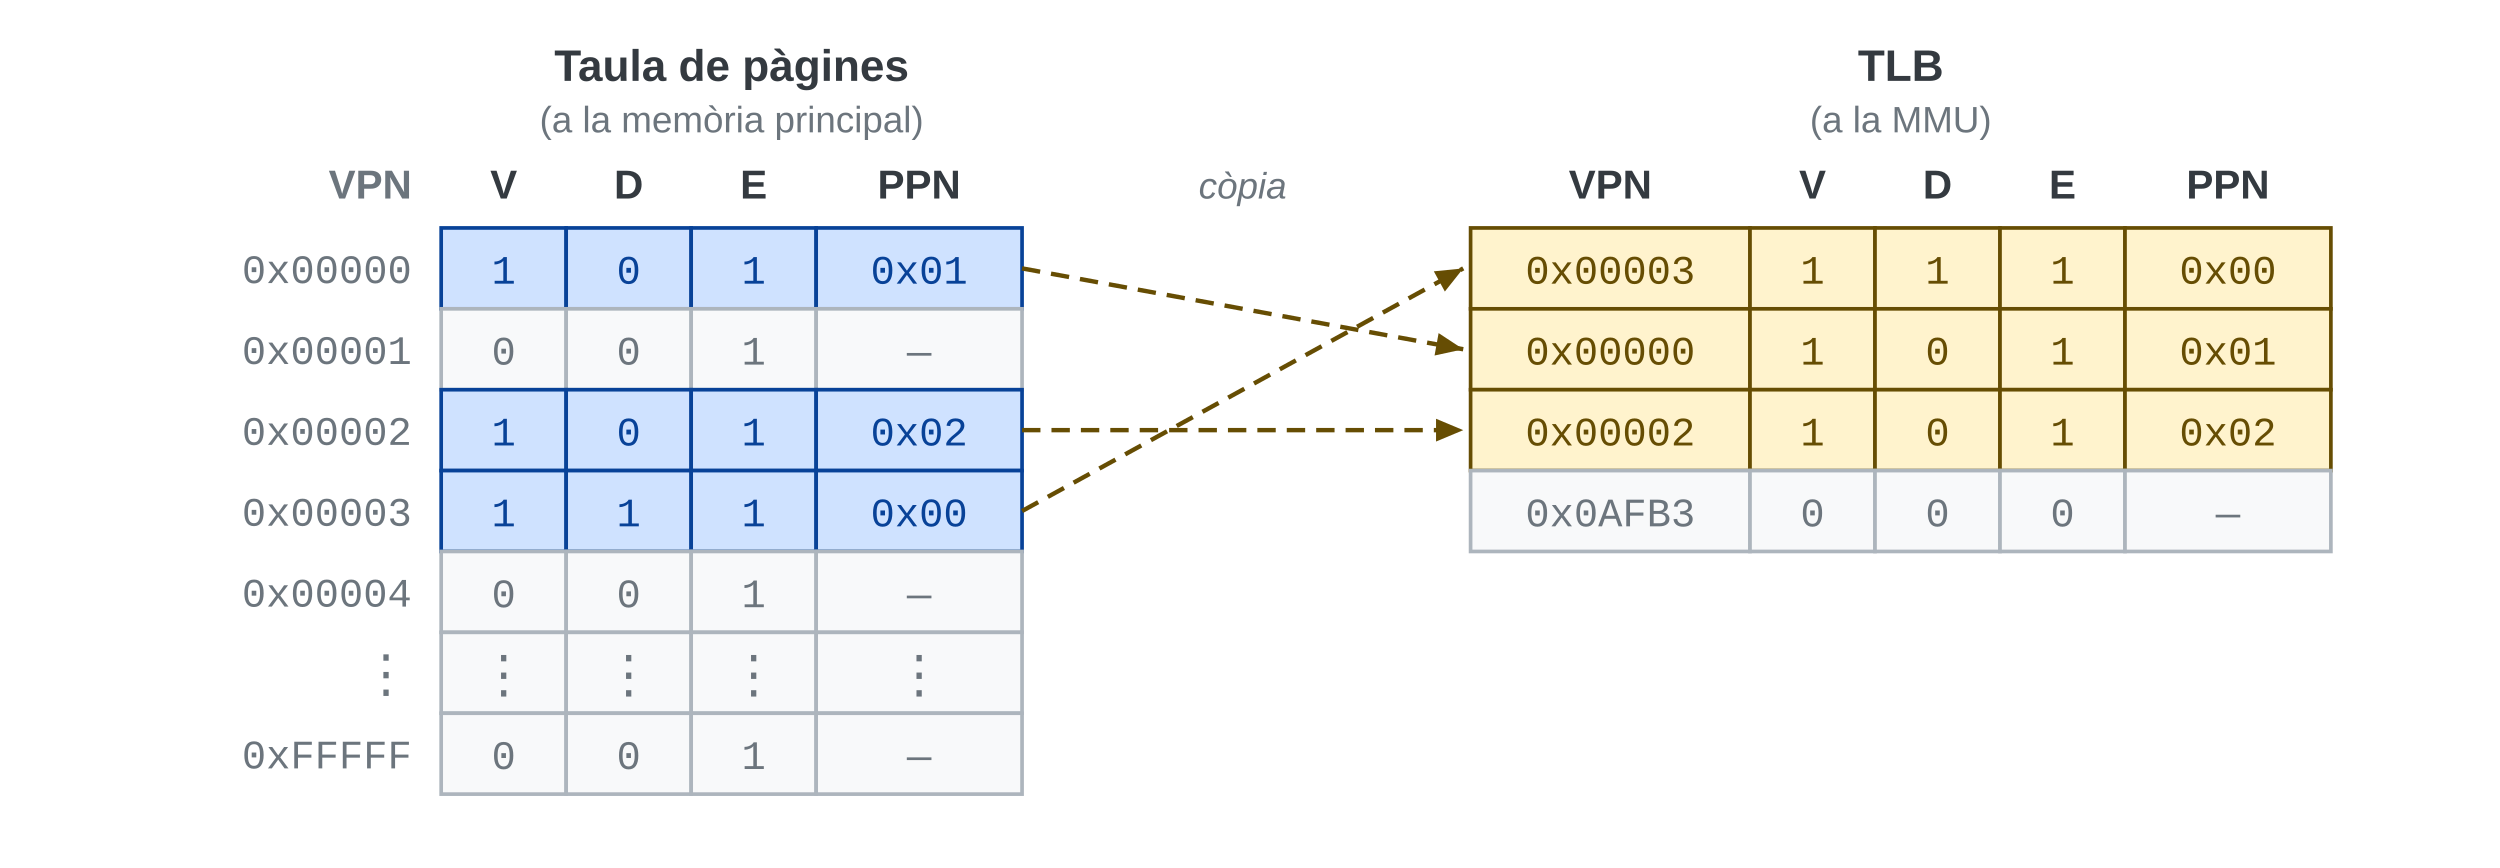
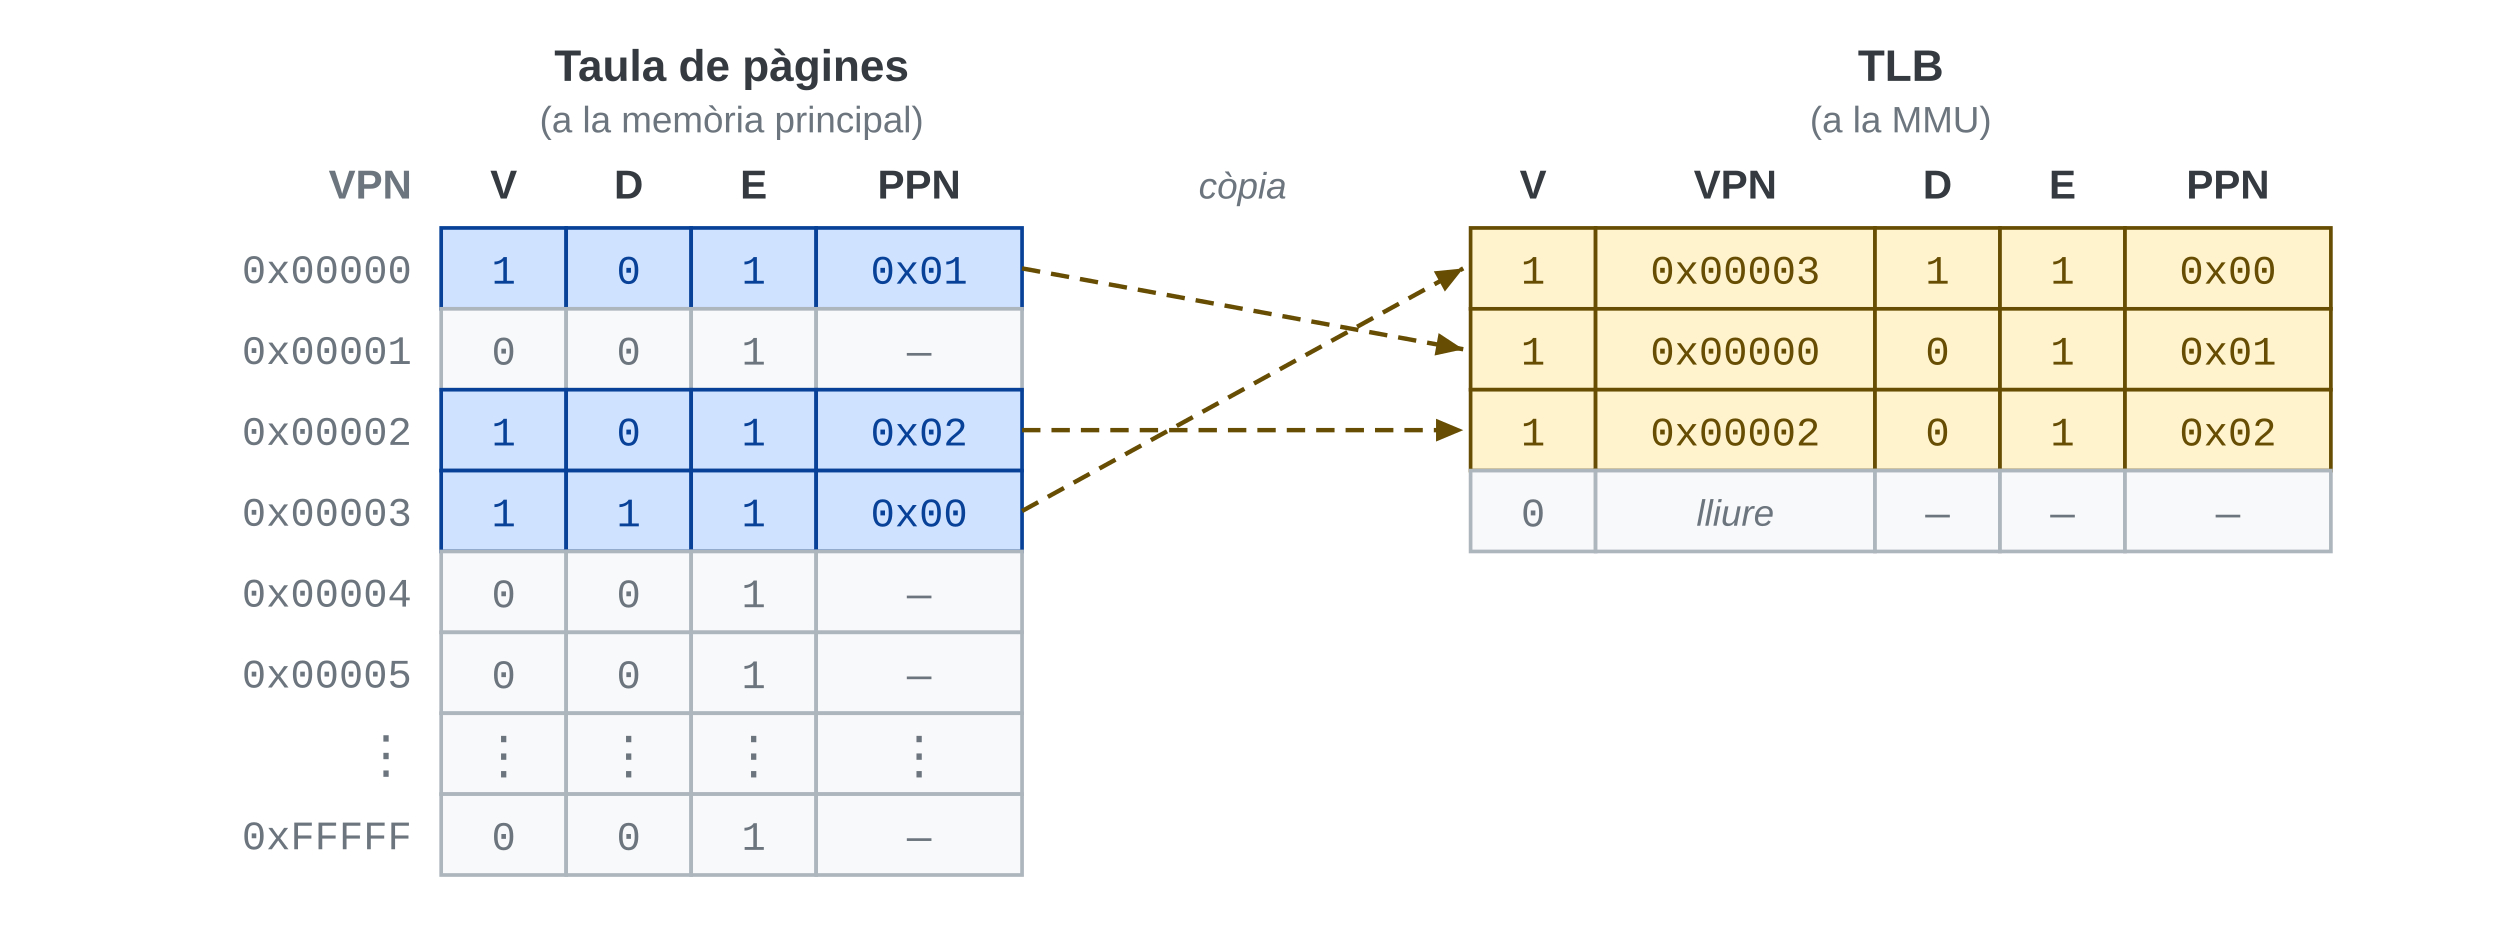
- <svg xmlns="http://www.w3.org/2000/svg" width="100%" viewBox="0 0 680 236" role="img">
+ <svg xmlns="http://www.w3.org/2000/svg" width="100%" viewBox="0 0 680 258" role="img">
  <text x="112" y="54" font-family="'Liberation Sans', Arial, Helvetica, sans-serif" font-size="11" fill="#6c757d" text-anchor="end" font-weight="bold">VPN</text>
  <text x="137.0" y="54" font-family="'Liberation Sans', Arial, Helvetica, sans-serif" font-size="11" fill="#343a40" text-anchor="middle" font-weight="bold">V</text>
  <text x="171.0" y="54" font-family="'Liberation Sans', Arial, Helvetica, sans-serif" font-size="11" fill="#343a40" text-anchor="middle" font-weight="bold">D</text>
  <text x="205.0" y="54" font-family="'Liberation Sans', Arial, Helvetica, sans-serif" font-size="11" fill="#343a40" text-anchor="middle" font-weight="bold">E</text>
  <text x="250.0" y="54" font-family="'Liberation Sans', Arial, Helvetica, sans-serif" font-size="11" fill="#343a40" text-anchor="middle" font-weight="bold">PPN</text>
  <text x="112" y="77.0" font-family="'Liberation Mono', 'Courier New', Courier, monospace" font-size="11" fill="#6c757d" text-anchor="end">0x00000</text>
  <rect x="120" y="62" width="34" height="22" fill="#cfe2ff" stroke="#084298" stroke-width="1" />
  <text x="137.0" y="77.167" font-family="'Liberation Mono', 'Courier New', Courier, monospace" font-size="11" fill="#084298" text-anchor="middle">1</text>
  <rect x="154" y="62" width="34" height="22" fill="#cfe2ff" stroke="#084298" stroke-width="1" />
  <text x="171.0" y="77.167" font-family="'Liberation Mono', 'Courier New', Courier, monospace" font-size="11" fill="#084298" text-anchor="middle">0</text>
  <rect x="188" y="62" width="34" height="22" fill="#cfe2ff" stroke="#084298" stroke-width="1" />
  <text x="205.0" y="77.167" font-family="'Liberation Mono', 'Courier New', Courier, monospace" font-size="11" fill="#084298" text-anchor="middle">1</text>
  <rect x="222" y="62" width="56" height="22" fill="#cfe2ff" stroke="#084298" stroke-width="1" />
  <text x="250.0" y="77.167" font-family="'Liberation Mono', 'Courier New', Courier, monospace" font-size="11" fill="#084298" text-anchor="middle">0x01</text>
  <text x="112" y="99.0" font-family="'Liberation Mono', 'Courier New', Courier, monospace" font-size="11" fill="#6c757d" text-anchor="end">0x00001</text>
  <rect x="120" y="84" width="34" height="22" fill="#f8f9fa" stroke="#adb5bd" stroke-width="1" />
  <text x="137.0" y="99.167" font-family="'Liberation Mono', 'Courier New', Courier, monospace" font-size="11" fill="#6c757d" text-anchor="middle">0</text>
  <rect x="154" y="84" width="34" height="22" fill="#f8f9fa" stroke="#adb5bd" stroke-width="1" />
  <text x="171.0" y="99.167" font-family="'Liberation Mono', 'Courier New', Courier, monospace" font-size="11" fill="#6c757d" text-anchor="middle">0</text>
  <rect x="188" y="84" width="34" height="22" fill="#f8f9fa" stroke="#adb5bd" stroke-width="1" />
  <text x="205.0" y="99.167" font-family="'Liberation Mono', 'Courier New', Courier, monospace" font-size="11" fill="#6c757d" text-anchor="middle">1</text>
  <rect x="222" y="84" width="56" height="22" fill="#f8f9fa" stroke="#adb5bd" stroke-width="1" />
  <text x="250.0" y="99.167" font-family="'Liberation Mono', 'Courier New', Courier, monospace" font-size="11" fill="#6c757d" text-anchor="middle">—</text>
  <text x="112" y="121.0" font-family="'Liberation Mono', 'Courier New', Courier, monospace" font-size="11" fill="#6c757d" text-anchor="end">0x00002</text>
  <rect x="120" y="106" width="34" height="22" fill="#cfe2ff" stroke="#084298" stroke-width="1" />
  <text x="137.0" y="121.167" font-family="'Liberation Mono', 'Courier New', Courier, monospace" font-size="11" fill="#084298" text-anchor="middle">1</text>
  <rect x="154" y="106" width="34" height="22" fill="#cfe2ff" stroke="#084298" stroke-width="1" />
  <text x="171.0" y="121.167" font-family="'Liberation Mono', 'Courier New', Courier, monospace" font-size="11" fill="#084298" text-anchor="middle">0</text>
  <rect x="188" y="106" width="34" height="22" fill="#cfe2ff" stroke="#084298" stroke-width="1" />
  <text x="205.0" y="121.167" font-family="'Liberation Mono', 'Courier New', Courier, monospace" font-size="11" fill="#084298" text-anchor="middle">1</text>
  <rect x="222" y="106" width="56" height="22" fill="#cfe2ff" stroke="#084298" stroke-width="1" />
  <text x="250.0" y="121.167" font-family="'Liberation Mono', 'Courier New', Courier, monospace" font-size="11" fill="#084298" text-anchor="middle">0x02</text>
  <text x="112" y="143.0" font-family="'Liberation Mono', 'Courier New', Courier, monospace" font-size="11" fill="#6c757d" text-anchor="end">0x00003</text>
  <rect x="120" y="128" width="34" height="22" fill="#cfe2ff" stroke="#084298" stroke-width="1" />
  <text x="137.0" y="143.167" font-family="'Liberation Mono', 'Courier New', Courier, monospace" font-size="11" fill="#084298" text-anchor="middle">1</text>
  <rect x="154" y="128" width="34" height="22" fill="#cfe2ff" stroke="#084298" stroke-width="1" />
  <text x="171.0" y="143.167" font-family="'Liberation Mono', 'Courier New', Courier, monospace" font-size="11" fill="#084298" text-anchor="middle">1</text>
  <rect x="188" y="128" width="34" height="22" fill="#cfe2ff" stroke="#084298" stroke-width="1" />
  <text x="205.0" y="143.167" font-family="'Liberation Mono', 'Courier New', Courier, monospace" font-size="11" fill="#084298" text-anchor="middle">1</text>
  <rect x="222" y="128" width="56" height="22" fill="#cfe2ff" stroke="#084298" stroke-width="1" />
  <text x="250.0" y="143.167" font-family="'Liberation Mono', 'Courier New', Courier, monospace" font-size="11" fill="#084298" text-anchor="middle">0x00</text>
  <text x="112" y="165.0" font-family="'Liberation Mono', 'Courier New', Courier, monospace" font-size="11" fill="#6c757d" text-anchor="end">0x00004</text>
  <rect x="120" y="150" width="34" height="22" fill="#f8f9fa" stroke="#adb5bd" stroke-width="1" />
  <text x="137.0" y="165.167" font-family="'Liberation Mono', 'Courier New', Courier, monospace" font-size="11" fill="#6c757d" text-anchor="middle">0</text>
  <rect x="154" y="150" width="34" height="22" fill="#f8f9fa" stroke="#adb5bd" stroke-width="1" />
  <text x="171.0" y="165.167" font-family="'Liberation Mono', 'Courier New', Courier, monospace" font-size="11" fill="#6c757d" text-anchor="middle">0</text>
  <rect x="188" y="150" width="34" height="22" fill="#f8f9fa" stroke="#adb5bd" stroke-width="1" />
  <text x="205.0" y="165.167" font-family="'Liberation Mono', 'Courier New', Courier, monospace" font-size="11" fill="#6c757d" text-anchor="middle">1</text>
  <rect x="222" y="150" width="56" height="22" fill="#f8f9fa" stroke="#adb5bd" stroke-width="1" />
  <text x="250.0" y="165.167" font-family="'Liberation Mono', 'Courier New', Courier, monospace" font-size="11" fill="#6c757d" text-anchor="middle">—</text>
-   <text x="112" y="188.0" font-family="'Liberation Sans', Arial, Helvetica, sans-serif" font-size="14" fill="#6c757d" text-anchor="end">⋮</text>
+   <text x="112" y="187.0" font-family="'Liberation Mono', 'Courier New', Courier, monospace" font-size="11" fill="#6c757d" text-anchor="end">0x00005</text>
  <rect x="120" y="172" width="34" height="22" fill="#f8f9fa" stroke="#adb5bd" stroke-width="1" />
-   <text x="137.0" y="188.167" font-family="'Liberation Sans', Arial, Helvetica, sans-serif" font-size="14" fill="#6c757d" text-anchor="middle">⋮</text>
+   <text x="137.0" y="187.167" font-family="'Liberation Mono', 'Courier New', Courier, monospace" font-size="11" fill="#6c757d" text-anchor="middle">0</text>
  <rect x="154" y="172" width="34" height="22" fill="#f8f9fa" stroke="#adb5bd" stroke-width="1" />
-   <text x="171.0" y="188.167" font-family="'Liberation Sans', Arial, Helvetica, sans-serif" font-size="14" fill="#6c757d" text-anchor="middle">⋮</text>
+   <text x="171.0" y="187.167" font-family="'Liberation Mono', 'Courier New', Courier, monospace" font-size="11" fill="#6c757d" text-anchor="middle">0</text>
  <rect x="188" y="172" width="34" height="22" fill="#f8f9fa" stroke="#adb5bd" stroke-width="1" />
-   <text x="205.0" y="188.167" font-family="'Liberation Sans', Arial, Helvetica, sans-serif" font-size="14" fill="#6c757d" text-anchor="middle">⋮</text>
+   <text x="205.0" y="187.167" font-family="'Liberation Mono', 'Courier New', Courier, monospace" font-size="11" fill="#6c757d" text-anchor="middle">1</text>
  <rect x="222" y="172" width="56" height="22" fill="#f8f9fa" stroke="#adb5bd" stroke-width="1" />
-   <text x="250.0" y="188.167" font-family="'Liberation Sans', Arial, Helvetica, sans-serif" font-size="14" fill="#6c757d" text-anchor="middle">⋮</text>
-   <text x="112" y="209.0" font-family="'Liberation Mono', 'Courier New', Courier, monospace" font-size="11" fill="#6c757d" text-anchor="end">0xFFFFF</text>
+   <text x="250.0" y="187.167" font-family="'Liberation Mono', 'Courier New', Courier, monospace" font-size="11" fill="#6c757d" text-anchor="middle">—</text>
+   <text x="112" y="210.0" font-family="'Liberation Sans', Arial, Helvetica, sans-serif" font-size="14" fill="#6c757d" text-anchor="end">⋮</text>
  <rect x="120" y="194" width="34" height="22" fill="#f8f9fa" stroke="#adb5bd" stroke-width="1" />
-   <text x="137.0" y="209.167" font-family="'Liberation Mono', 'Courier New', Courier, monospace" font-size="11" fill="#6c757d" text-anchor="middle">0</text>
+   <text x="137.0" y="210.167" font-family="'Liberation Sans', Arial, Helvetica, sans-serif" font-size="14" fill="#6c757d" text-anchor="middle">⋮</text>
  <rect x="154" y="194" width="34" height="22" fill="#f8f9fa" stroke="#adb5bd" stroke-width="1" />
-   <text x="171.0" y="209.167" font-family="'Liberation Mono', 'Courier New', Courier, monospace" font-size="11" fill="#6c757d" text-anchor="middle">0</text>
+   <text x="171.0" y="210.167" font-family="'Liberation Sans', Arial, Helvetica, sans-serif" font-size="14" fill="#6c757d" text-anchor="middle">⋮</text>
  <rect x="188" y="194" width="34" height="22" fill="#f8f9fa" stroke="#adb5bd" stroke-width="1" />
-   <text x="205.0" y="209.167" font-family="'Liberation Mono', 'Courier New', Courier, monospace" font-size="11" fill="#6c757d" text-anchor="middle">1</text>
+   <text x="205.0" y="210.167" font-family="'Liberation Sans', Arial, Helvetica, sans-serif" font-size="14" fill="#6c757d" text-anchor="middle">⋮</text>
  <rect x="222" y="194" width="56" height="22" fill="#f8f9fa" stroke="#adb5bd" stroke-width="1" />
-   <text x="250.0" y="209.167" font-family="'Liberation Mono', 'Courier New', Courier, monospace" font-size="11" fill="#6c757d" text-anchor="middle">—</text>
+   <text x="250.0" y="210.167" font-family="'Liberation Sans', Arial, Helvetica, sans-serif" font-size="14" fill="#6c757d" text-anchor="middle">⋮</text>
+   <text x="112" y="231.0" font-family="'Liberation Mono', 'Courier New', Courier, monospace" font-size="11" fill="#6c757d" text-anchor="end">0xFFFFF</text>
+   <rect x="120" y="216" width="34" height="22" fill="#f8f9fa" stroke="#adb5bd" stroke-width="1" />
+   <text x="137.0" y="231.167" font-family="'Liberation Mono', 'Courier New', Courier, monospace" font-size="11" fill="#6c757d" text-anchor="middle">0</text>
+   <rect x="154" y="216" width="34" height="22" fill="#f8f9fa" stroke="#adb5bd" stroke-width="1" />
+   <text x="171.0" y="231.167" font-family="'Liberation Mono', 'Courier New', Courier, monospace" font-size="11" fill="#6c757d" text-anchor="middle">0</text>
+   <rect x="188" y="216" width="34" height="22" fill="#f8f9fa" stroke="#adb5bd" stroke-width="1" />
+   <text x="205.0" y="231.167" font-family="'Liberation Mono', 'Courier New', Courier, monospace" font-size="11" fill="#6c757d" text-anchor="middle">1</text>
+   <rect x="222" y="216" width="56" height="22" fill="#f8f9fa" stroke="#adb5bd" stroke-width="1" />
+   <text x="250.0" y="231.167" font-family="'Liberation Mono', 'Courier New', Courier, monospace" font-size="11" fill="#6c757d" text-anchor="middle">—</text>
  <text x="199" y="22" font-family="'Liberation Sans', Arial, Helvetica, sans-serif" font-size="12" fill="#343a40" text-anchor="middle" font-weight="bold">Taula de pàgines</text>
  <text x="199" y="36" font-family="'Liberation Sans', Arial, Helvetica, sans-serif" font-size="10" fill="#6c757d" text-anchor="middle">(a la memòria principal)</text>
-   <text x="438.0" y="54" font-family="'Liberation Sans', Arial, Helvetica, sans-serif" font-size="11" fill="#343a40" text-anchor="middle" font-weight="bold">VPN</text>
-   <text x="493.0" y="54" font-family="'Liberation Sans', Arial, Helvetica, sans-serif" font-size="11" fill="#343a40" text-anchor="middle" font-weight="bold">V</text>
+   <text x="417.0" y="54" font-family="'Liberation Sans', Arial, Helvetica, sans-serif" font-size="11" fill="#343a40" text-anchor="middle" font-weight="bold">V</text>
+   <text x="472.0" y="54" font-family="'Liberation Sans', Arial, Helvetica, sans-serif" font-size="11" fill="#343a40" text-anchor="middle" font-weight="bold">VPN</text>
  <text x="527.0" y="54" font-family="'Liberation Sans', Arial, Helvetica, sans-serif" font-size="11" fill="#343a40" text-anchor="middle" font-weight="bold">D</text>
  <text x="561.0" y="54" font-family="'Liberation Sans', Arial, Helvetica, sans-serif" font-size="11" fill="#343a40" text-anchor="middle" font-weight="bold">E</text>
  <text x="606.0" y="54" font-family="'Liberation Sans', Arial, Helvetica, sans-serif" font-size="11" fill="#343a40" text-anchor="middle" font-weight="bold">PPN</text>
-   <rect x="400" y="62" width="76" height="22" fill="#fff3cd" stroke="#664d03" stroke-width="1" />
-   <text x="438.0" y="77.167" font-family="'Liberation Mono', 'Courier New', Courier, monospace" font-size="11" fill="#664d03" text-anchor="middle">0x00003</text>
-   <rect x="476" y="62" width="34" height="22" fill="#fff3cd" stroke="#664d03" stroke-width="1" />
-   <text x="493.0" y="77.167" font-family="'Liberation Mono', 'Courier New', Courier, monospace" font-size="11" fill="#664d03" text-anchor="middle">1</text>
+   <rect x="400" y="62" width="34" height="22" fill="#fff3cd" stroke="#664d03" stroke-width="1" />
+   <text x="417.0" y="77.167" font-family="'Liberation Mono', 'Courier New', Courier, monospace" font-size="11" fill="#664d03" text-anchor="middle">1</text>
+   <rect x="434" y="62" width="76" height="22" fill="#fff3cd" stroke="#664d03" stroke-width="1" />
+   <text x="472.0" y="77.167" font-family="'Liberation Mono', 'Courier New', Courier, monospace" font-size="11" fill="#664d03" text-anchor="middle">0x00003</text>
  <rect x="510" y="62" width="34" height="22" fill="#fff3cd" stroke="#664d03" stroke-width="1" />
  <text x="527.0" y="77.167" font-family="'Liberation Mono', 'Courier New', Courier, monospace" font-size="11" fill="#664d03" text-anchor="middle">1</text>
  <rect x="544" y="62" width="34" height="22" fill="#fff3cd" stroke="#664d03" stroke-width="1" />
  <text x="561.0" y="77.167" font-family="'Liberation Mono', 'Courier New', Courier, monospace" font-size="11" fill="#664d03" text-anchor="middle">1</text>
  <rect x="578" y="62" width="56" height="22" fill="#fff3cd" stroke="#664d03" stroke-width="1" />
  <text x="606.0" y="77.167" font-family="'Liberation Mono', 'Courier New', Courier, monospace" font-size="11" fill="#664d03" text-anchor="middle">0x00</text>
-   <rect x="400" y="84" width="76" height="22" fill="#fff3cd" stroke="#664d03" stroke-width="1" />
-   <text x="438.0" y="99.167" font-family="'Liberation Mono', 'Courier New', Courier, monospace" font-size="11" fill="#664d03" text-anchor="middle">0x00000</text>
-   <rect x="476" y="84" width="34" height="22" fill="#fff3cd" stroke="#664d03" stroke-width="1" />
-   <text x="493.0" y="99.167" font-family="'Liberation Mono', 'Courier New', Courier, monospace" font-size="11" fill="#664d03" text-anchor="middle">1</text>
+   <rect x="400" y="84" width="34" height="22" fill="#fff3cd" stroke="#664d03" stroke-width="1" />
+   <text x="417.0" y="99.167" font-family="'Liberation Mono', 'Courier New', Courier, monospace" font-size="11" fill="#664d03" text-anchor="middle">1</text>
+   <rect x="434" y="84" width="76" height="22" fill="#fff3cd" stroke="#664d03" stroke-width="1" />
+   <text x="472.0" y="99.167" font-family="'Liberation Mono', 'Courier New', Courier, monospace" font-size="11" fill="#664d03" text-anchor="middle">0x00000</text>
  <rect x="510" y="84" width="34" height="22" fill="#fff3cd" stroke="#664d03" stroke-width="1" />
  <text x="527.0" y="99.167" font-family="'Liberation Mono', 'Courier New', Courier, monospace" font-size="11" fill="#664d03" text-anchor="middle">0</text>
  <rect x="544" y="84" width="34" height="22" fill="#fff3cd" stroke="#664d03" stroke-width="1" />
  <text x="561.0" y="99.167" font-family="'Liberation Mono', 'Courier New', Courier, monospace" font-size="11" fill="#664d03" text-anchor="middle">1</text>
  <rect x="578" y="84" width="56" height="22" fill="#fff3cd" stroke="#664d03" stroke-width="1" />
  <text x="606.0" y="99.167" font-family="'Liberation Mono', 'Courier New', Courier, monospace" font-size="11" fill="#664d03" text-anchor="middle">0x01</text>
-   <rect x="400" y="106" width="76" height="22" fill="#fff3cd" stroke="#664d03" stroke-width="1" />
-   <text x="438.0" y="121.167" font-family="'Liberation Mono', 'Courier New', Courier, monospace" font-size="11" fill="#664d03" text-anchor="middle">0x00002</text>
-   <rect x="476" y="106" width="34" height="22" fill="#fff3cd" stroke="#664d03" stroke-width="1" />
-   <text x="493.0" y="121.167" font-family="'Liberation Mono', 'Courier New', Courier, monospace" font-size="11" fill="#664d03" text-anchor="middle">1</text>
+   <rect x="400" y="106" width="34" height="22" fill="#fff3cd" stroke="#664d03" stroke-width="1" />
+   <text x="417.0" y="121.167" font-family="'Liberation Mono', 'Courier New', Courier, monospace" font-size="11" fill="#664d03" text-anchor="middle">1</text>
+   <rect x="434" y="106" width="76" height="22" fill="#fff3cd" stroke="#664d03" stroke-width="1" />
+   <text x="472.0" y="121.167" font-family="'Liberation Mono', 'Courier New', Courier, monospace" font-size="11" fill="#664d03" text-anchor="middle">0x00002</text>
  <rect x="510" y="106" width="34" height="22" fill="#fff3cd" stroke="#664d03" stroke-width="1" />
  <text x="527.0" y="121.167" font-family="'Liberation Mono', 'Courier New', Courier, monospace" font-size="11" fill="#664d03" text-anchor="middle">0</text>
  <rect x="544" y="106" width="34" height="22" fill="#fff3cd" stroke="#664d03" stroke-width="1" />
  <text x="561.0" y="121.167" font-family="'Liberation Mono', 'Courier New', Courier, monospace" font-size="11" fill="#664d03" text-anchor="middle">1</text>
  <rect x="578" y="106" width="56" height="22" fill="#fff3cd" stroke="#664d03" stroke-width="1" />
  <text x="606.0" y="121.167" font-family="'Liberation Mono', 'Courier New', Courier, monospace" font-size="11" fill="#664d03" text-anchor="middle">0x02</text>
-   <rect x="400" y="128" width="76" height="22" fill="#f8f9fa" stroke="#adb5bd" stroke-width="1" />
-   <text x="438.0" y="143.167" font-family="'Liberation Mono', 'Courier New', Courier, monospace" font-size="11" fill="#6c757d" text-anchor="middle">0x0AFB3</text>
-   <rect x="476" y="128" width="34" height="22" fill="#f8f9fa" stroke="#adb5bd" stroke-width="1" />
-   <text x="493.0" y="143.167" font-family="'Liberation Mono', 'Courier New', Courier, monospace" font-size="11" fill="#6c757d" text-anchor="middle">0</text>
+   <rect x="400" y="128" width="34" height="22" fill="#f8f9fa" stroke="#adb5bd" stroke-width="1" />
+   <text x="417.0" y="143.167" font-family="'Liberation Mono', 'Courier New', Courier, monospace" font-size="11" fill="#6c757d" text-anchor="middle">0</text>
+   <rect x="434" y="128" width="76" height="22" fill="#f8f9fa" stroke="#adb5bd" stroke-width="1" />
  <rect x="510" y="128" width="34" height="22" fill="#f8f9fa" stroke="#adb5bd" stroke-width="1" />
-   <text x="527.0" y="143.167" font-family="'Liberation Mono', 'Courier New', Courier, monospace" font-size="11" fill="#6c757d" text-anchor="middle">0</text>
+   <text x="527.0" y="143.167" font-family="'Liberation Mono', 'Courier New', Courier, monospace" font-size="11" fill="#6c757d" text-anchor="middle">—</text>
  <rect x="544" y="128" width="34" height="22" fill="#f8f9fa" stroke="#adb5bd" stroke-width="1" />
-   <text x="561.0" y="143.167" font-family="'Liberation Mono', 'Courier New', Courier, monospace" font-size="11" fill="#6c757d" text-anchor="middle">0</text>
+   <text x="561.0" y="143.167" font-family="'Liberation Mono', 'Courier New', Courier, monospace" font-size="11" fill="#6c757d" text-anchor="middle">—</text>
  <rect x="578" y="128" width="56" height="22" fill="#f8f9fa" stroke="#adb5bd" stroke-width="1" />
  <text x="606.0" y="143.167" font-family="'Liberation Mono', 'Courier New', Courier, monospace" font-size="11" fill="#6c757d" text-anchor="middle">—</text>
  <text x="517" y="22" font-family="'Liberation Sans', Arial, Helvetica, sans-serif" font-size="12" fill="#343a40" text-anchor="middle" font-weight="bold">TLB</text>
  <text x="517" y="36" font-family="'Liberation Sans', Arial, Helvetica, sans-serif" font-size="10" fill="#6c757d" text-anchor="middle">(a la MMU)</text>
+   <text x="472" y="143" font-family="'Liberation Sans', Arial, Helvetica, sans-serif" font-size="10" fill="#6c757d" text-anchor="middle" font-style="italic">lliure</text>
  <polyline points="278,139 398,73" fill="none" stroke="#664d03" stroke-width="1.2" stroke-linejoin="round" stroke-dasharray="5,3" />
  <polygon points="398,73 393.0,79.3 390.0,73.8" fill="#664d03" />
  <polyline points="278,73 398,95" fill="none" stroke="#664d03" stroke-width="1.2" stroke-linejoin="round" stroke-dasharray="5,3" />
  <polygon points="398,95 390.2,96.7 391.3,90.6" fill="#664d03" />
  <polyline points="278,117 398,117" fill="none" stroke="#664d03" stroke-width="1.2" stroke-linejoin="round" stroke-dasharray="5,3" />
  <polygon points="398,117 390.6,120.1 390.6,113.9" fill="#664d03" />
  <text x="338.0" y="54" font-family="'Liberation Sans', Arial, Helvetica, sans-serif" font-size="10" fill="#6c757d" text-anchor="middle" font-style="italic">còpia</text>
</svg>
